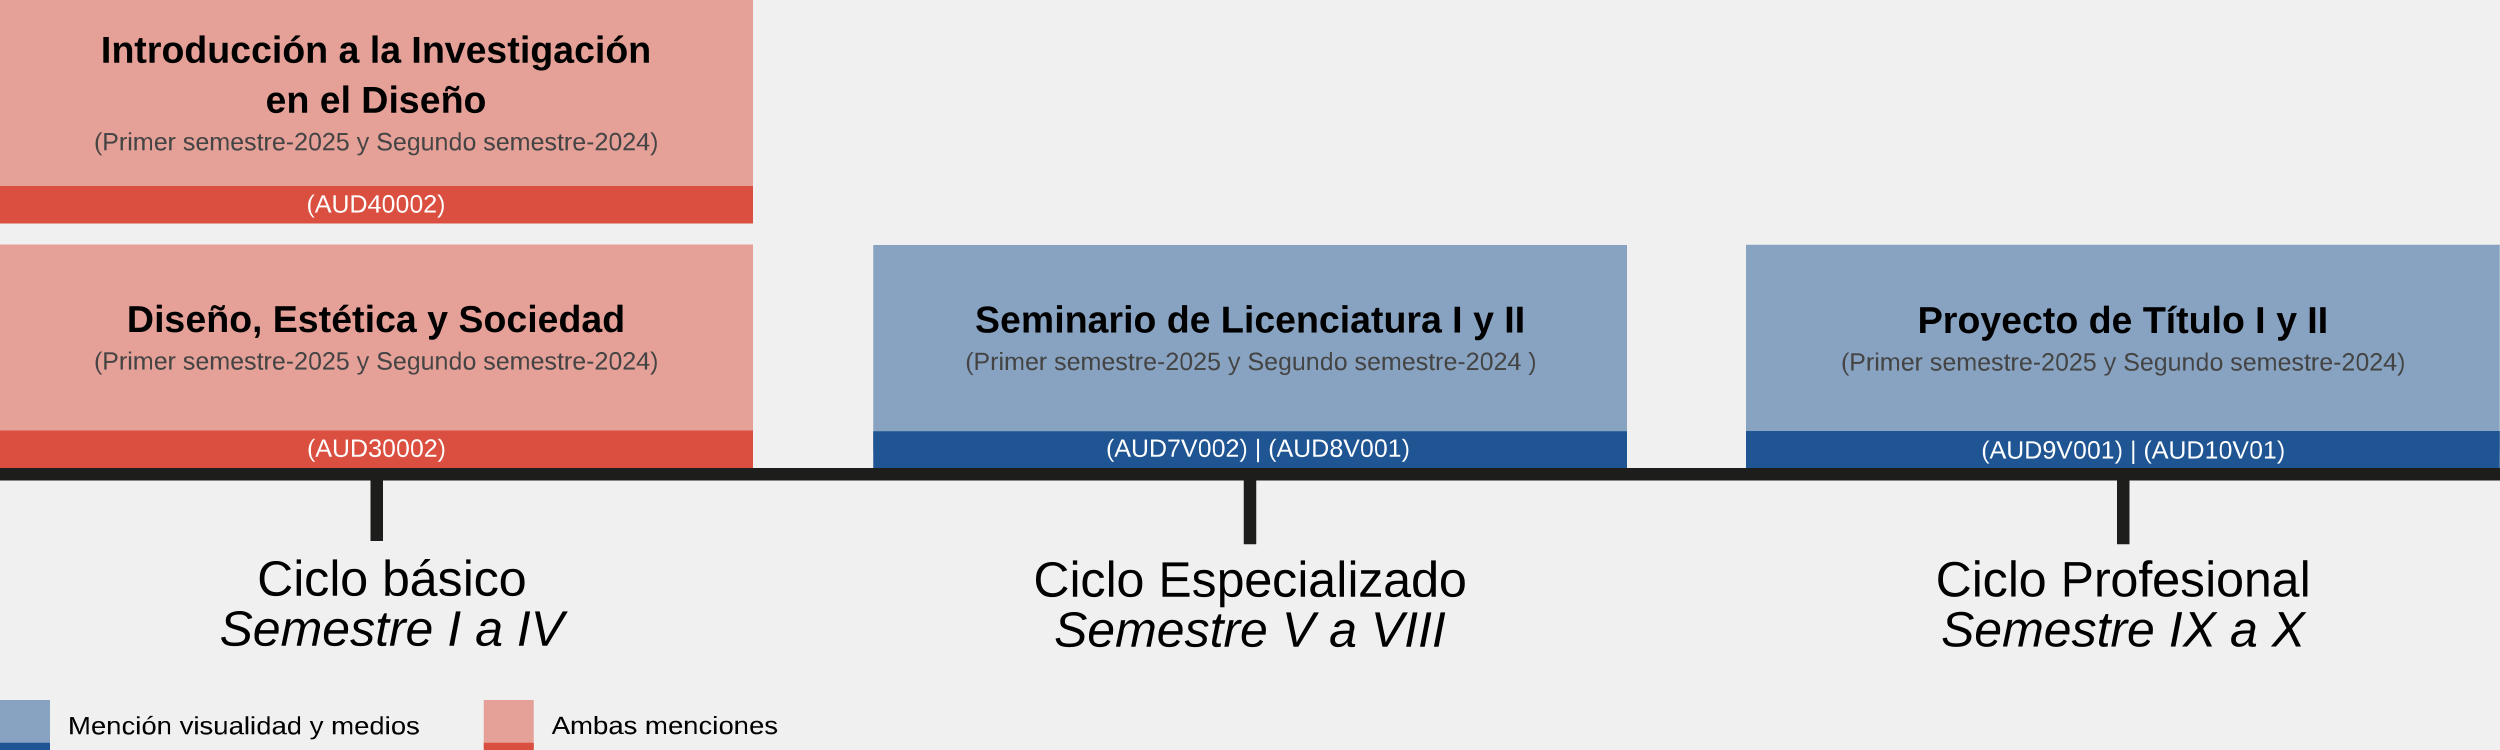
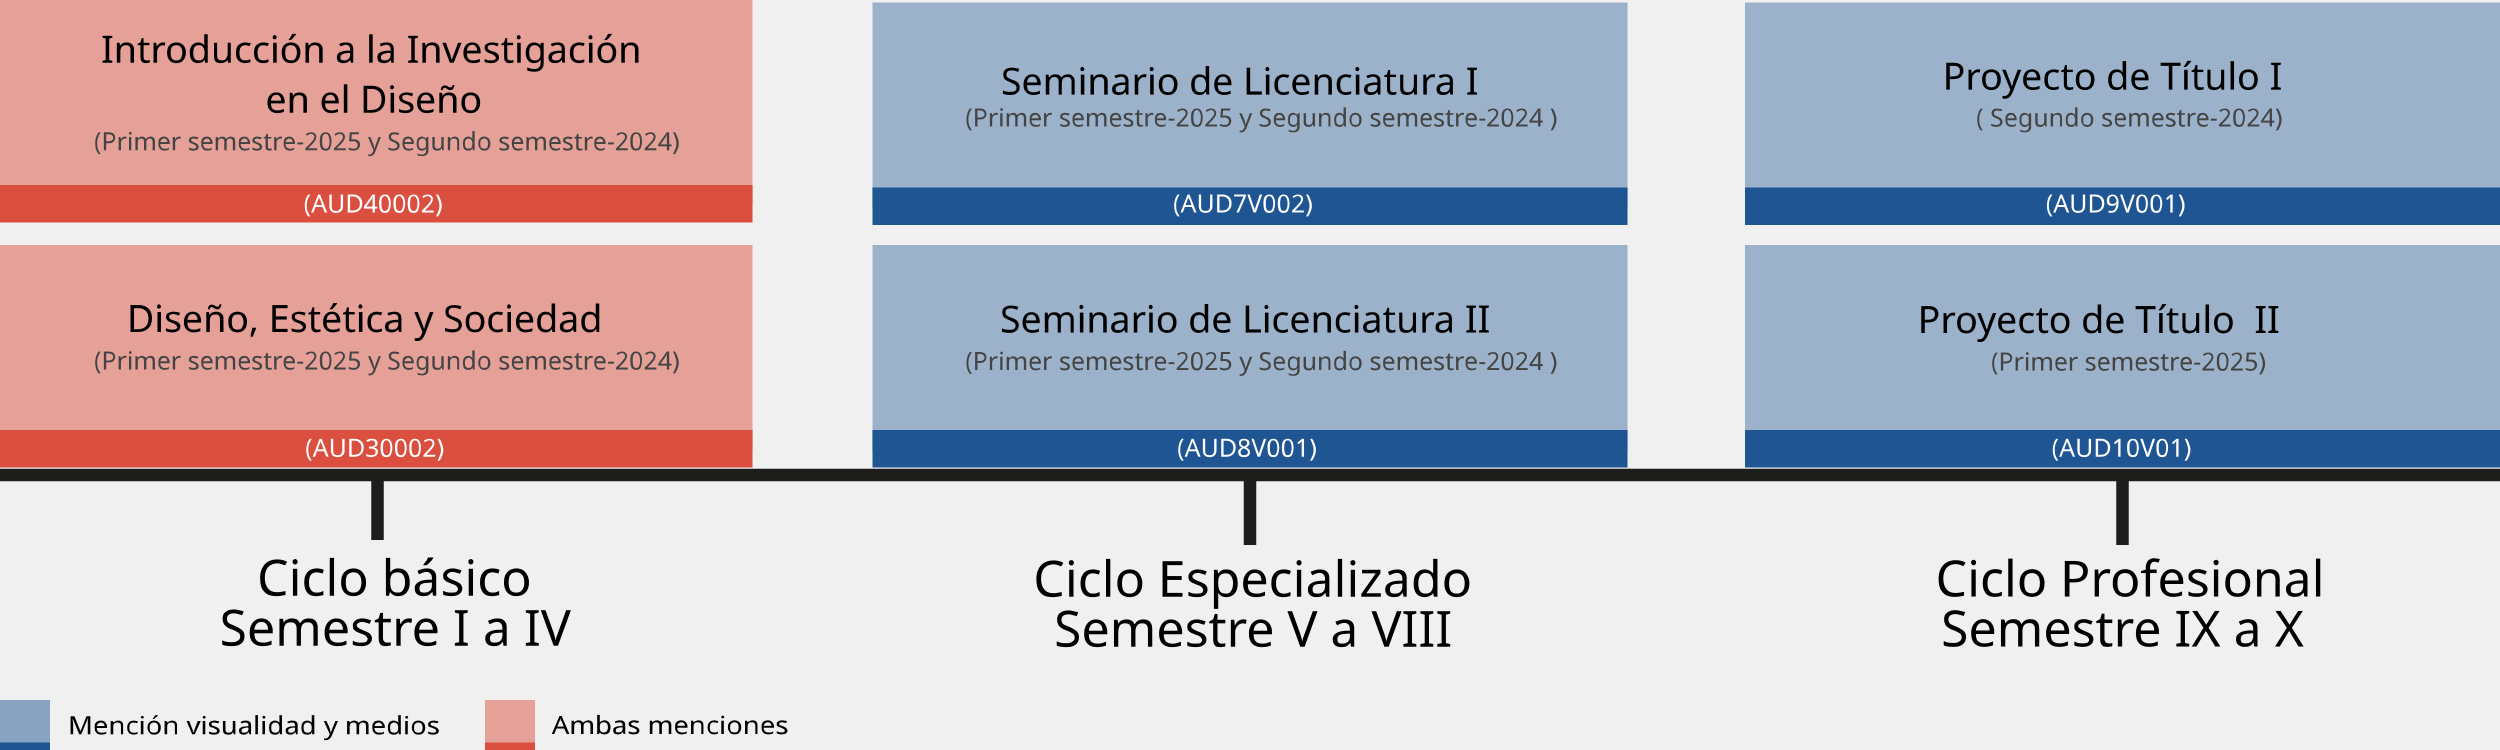
- <svg xmlns="http://www.w3.org/2000/svg" id="Capa_1" data-name="Capa 1" viewBox="0 0 100 30">
-   <defs>
-     <style>
-       .cls-1 {
-         font-family: Arial-BoldMT, Arial;
-         font-size: 1.5px;
-         font-weight: 700;
-       }
- 
-       .cls-1, .cls-2, .cls-3, .cls-4, .cls-5, .cls-6, .cls-7, .cls-8, .cls-9 {
-         isolation: isolate;
-       }
- 
-       .cls-10, .cls-2 {
-         fill: #1f5592;
-       }
- 
-       .cls-2, .cls-3 {
-         opacity: .5;
-       }
- 
-       .cls-3, .cls-11 {
-         fill: #da4f40;
-       }
- 
-       .cls-5, .cls-6, .cls-7, .cls-9 {
-         font-family: ArialMT, Arial;
-       }
- 
-       .cls-5, .cls-8 {
-         font-size: 2px;
-       }
- 
-       .cls-6 {
-         fill: #fff;
-       }
- 
-       .cls-6, .cls-7, .cls-9 {
-         font-size: 1px;
-       }
- 
-       .cls-7 {
-         fill: #444;
-       }
- 
-       .cls-8 {
-         font-family: Arial-ItalicMT, Arial;
-         font-style: italic;
-       }
- 
-       .cls-12 {
-         fill: none;
-         stroke: #1d1d1b;
-         stroke-miterlimit: 10;
-         stroke-width: .5px;
-       }
-     </style>
-   </defs>
+ <svg xmlns="http://www.w3.org/2000/svg" version="1.1" id="Capa_1" x="0px" y="0px" viewBox="0 0 100 30" style="enable-background:new 0 0 100 30;" xml:space="preserve">
+   <style type="text/css">
+ 	.st0{opacity:0.5;fill:#1F5592;enable-background:new    ;}
+ 	.st1{fill:#1F5592;}
+ 	.st2{font-family:'ArialMT';}
+ 	.st3{font-size:1px;}
+ 	.st4{opacity:0.5;fill:#DA4F40;enable-background:new    ;}
+ 	.st5{fill:#DA4F40;}
+ 	.st6{opacity:0.4;fill:#1F5592;enable-background:new    ;}
+ 	.st7{font-family:'Arial-BoldMT';}
+ 	.st8{font-size:1.5px;}
+ 	.st9{fill:#444444;}
+ 	.st10{fill:#FFFFFF;}
+ 	.st11{fill:none;stroke:#1D1D1B;stroke-width:0.5;stroke-miterlimit:10;}
+ 	.st12{font-size:2px;}
+ 	.st13{font-family:'Arial-ItalicMT';}
+ </style>
  <g id="Simbología">
    <g>
      <g>
-         <rect class="cls-2" y="28" width="2" height="1.92" />
-         <rect class="cls-10" y="29.71" width="2" height=".29" />
+         <rect y="28" class="st0" width="2" height="1.9" />
+         <rect y="29.7" class="st1" width="2" height="0.3" />
      </g>
-       <g class="cls-4">
-         <text class="cls-9" transform="translate(2.72 29.37) scale(1.1 1)">
-           <tspan x="0" y="0">Mención visualidad y medios</tspan>
-         </text>
+       <g>
+         <text transform="matrix(1.1 0 0 1 2.7202 29.3701)" class="st2 st3">Mención visualidad y medios</text>
      </g>
    </g>
    <g>
      <g>
-         <rect class="cls-3" x="19.35" y="28" width="2" height="1.92" />
-         <rect class="cls-11" x="19.35" y="29.71" width="2" height=".29" />
+         <rect x="19.4" y="28" class="st4" width="2" height="1.9" />
+         <rect x="19.4" y="29.7" class="st5" width="2" height="0.3" />
      </g>
-       <g class="cls-4">
-         <text class="cls-9" transform="translate(22.07 29.36) scale(1.1 1)">
-           <tspan x="0" y="0">Ambas menciones</tspan>
-         </text>
+       <g>
+         <text transform="matrix(1.1 0 0 1 22.0703 29.3599)" class="st2 st3">Ambas menciones</text>
      </g>
    </g>
  </g>
-   <g id="Cuadros">
-     <g>
-       <rect class="cls-2" x="69.84" y="9.79" width="30.15" height="8.25" />
-       <rect class="cls-10" x="69.84" y="17.24" width="30.15" height="1.49" />
-     </g>
-     <g>
-       <rect class="cls-2" x="34.93" y="9.8" width="30.15" height="8.24" />
-       <rect class="cls-10" x="34.93" y="17.25" width="30.15" height="1.49" />
-     </g>
-     <g>
-       <rect class="cls-3" x="-.03" y="9.78" width="30.15" height="8.2" />
-       <rect class="cls-11" x="-.03" y="17.22" width="30.15" height="1.5" />
-     </g>
-     <g class="cls-4">
-       <text class="cls-1" transform="translate(5.08 13.28)">
-         <tspan x="0" y="0">Diseño, Estética y Sociedad</tspan>
-       </text>
-       <text class="cls-7" transform="translate(3.76 14.78)">
-         <tspan x="0" y="0">(Primer semestre-2025 y Segundo semestre-2024)</tspan>
-       </text>
-     </g>
-     <g class="cls-4">
-       <text class="cls-1" transform="translate(39 13.3)">
-         <tspan x="0" y="0">Seminario de Licenciatura I y II</tspan>
-       </text>
-       <text class="cls-7" transform="translate(38.61 14.8)">
-         <tspan x="0" y="0">(Primer semestre-2025 y Segundo semestre-2024 )</tspan>
-       </text>
-     </g>
-     <g class="cls-4">
-       <text class="cls-1" transform="translate(76.71 13.32)">
-         <tspan x="0" y="0">Proyecto de Título I y II</tspan>
-       </text>
-       <text class="cls-7" transform="translate(73.64 14.82)">
-         <tspan x="0" y="0">(Primer semestre-2025 y Segundo semestre-2024)</tspan>
-       </text>
-     </g>
-     <g class="cls-4">
-       <text class="cls-6" transform="translate(12.28 18.27)">
-         <tspan x="0" y="0">(AUD30002)</tspan>
-       </text>
-     </g>
-     <g>
-       <rect class="cls-3" x="-.03" y="0" width="30.15" height="8.2" />
-       <rect class="cls-11" x="-.03" y="7.44" width="30.15" height="1.5" />
-     </g>
-     <g class="cls-4">
-       <text class="cls-1" transform="translate(4.04 2.51)">
-         <tspan x="0" y="0">Introducción a la Investigación </tspan>
-       </text>
-       <text class="cls-1" transform="translate(10.62 4.51)">
-         <tspan x="0" y="0">en el Diseño</tspan>
-       </text>
-       <text class="cls-7" transform="translate(3.76 6.01)">
-         <tspan x="0" y="0">(Primer semestre-2025 y Segundo semestre-2024)</tspan>
-       </text>
-     </g>
-     <g class="cls-4">
-       <text class="cls-6" transform="translate(12.26 8.5)">
-         <tspan x="0" y="0">(AUD40002)</tspan>
-       </text>
-     </g>
-     <g class="cls-4">
-       <text class="cls-6" transform="translate(79.25 18.34)">
-         <tspan x="0" y="0">(AUD9V001) | (AUD10V01)</tspan>
-       </text>
-     </g>
-     <g class="cls-4">
-       <text class="cls-6" transform="translate(44.24 18.27)">
-         <tspan x="0" y="0">(AUD7V002) | (AUD8V001)</tspan>
-       </text>
-     </g>
+   <g>
+     <rect x="69.8" y="9.8" class="st6" width="30.2" height="8.3" />
+     <rect x="69.8" y="17.2" class="st1" width="30.2" height="1.5" />
+   </g>
+   <g>
+     <rect x="34.9" y="9.8" class="st6" width="30.2" height="8.2" />
+     <rect x="34.9" y="17.2" class="st1" width="30.2" height="1.5" />
+   </g>
+   <g>
+     <rect x="0" y="9.8" class="st4" width="30.1" height="8.2" />
+     <rect x="0" y="17.2" class="st5" width="30.1" height="1.5" />
+   </g>
+   <g>
+     <text transform="matrix(1 0 0 1 5.08 13.28)" class="st7 st8">Diseño, Estética y Sociedad</text>
+     <text transform="matrix(1 0 0 1 3.76 14.78)" class="st9 st2 st3">(Primer semestre-2025 y Segundo semestre-2024)</text>
+   </g>
+   <g>
+     <text transform="matrix(1 0 0 1 40 13.3)" class="st7 st8">Seminario de Licenciatura II</text>
+     <text transform="matrix(1 0 0 1 38.61 14.8)" class="st9 st2 st3">(Primer semestre-2025 y Segundo semestre-2024 )</text>
+   </g>
+   <g>
+     <text transform="matrix(1 0 0 1 76.71 13.32)" class="st7 st8">Proyecto de Título  II</text>
+     <text transform="matrix(1 0 0 1 79.64 14.82)" class="st9 st2 st3">(Primer semestre-2025)</text>
+   </g>
+   <g>
+     <text transform="matrix(1 0 0 1 12.2052 18.27)" class="st10 st2 st3">(AUD30002)</text>
+   </g>
+   <g>
+     <rect x="0" class="st4" width="30.1" height="8.2" />
+     <rect x="0" y="7.4" class="st5" width="30.1" height="1.5" />
+   </g>
+   <g>
+     <text transform="matrix(1 0 0 1 4.04 2.51)" class="st7 st8">Introducción a la Investigación</text>
+     <text transform="matrix(1 0 0 1 10.62 4.51)" class="st7 st8">en el Diseño</text>
+     <text transform="matrix(1 0 0 1 3.76 6.01)" class="st9 st2 st3">(Primer semestre-2025 y Segundo semestre-2024)</text>
+   </g>
+   <g>
+     <text transform="matrix(1 0 0 1 12.1439 8.5)" class="st10 st2 st3">(AUD40002)</text>
+   </g>
+   <g>
+     <text transform="matrix(1 0 0 1 82.0637 18.2697)" class="st10 st2 st3">(AUD10V01)</text>
+   </g>
+   <rect x="69.8" y="0.1" class="st6" width="30.2" height="8.3" />
+   <rect x="69.8" y="7.5" class="st1" width="30.2" height="1.5" />
+   <g>
+     <text transform="matrix(1 0 0 1 77.71 3.5871)" class="st7 st8">Proyecto de Título I </text>
+     <text transform="matrix(1 0 0 1 79.0433 5.0598)" class="st9 st2 st3">( Segundo semestre-2024)</text>
+   </g>
+   <g>
+     <text transform="matrix(1 0 0 1 81.8287 8.5)" class="st10 st2 st3">(AUD9V001) </text>
+   </g>
+   <g>
+     <text transform="matrix(1 0 0 1 47.0831 18.27)" class="st10 st2 st3">(AUD8V001)</text>
+   </g>
+   <g>
+     <rect x="34.9" y="0.1" class="st6" width="30.2" height="8.2" />
+     <rect x="34.9" y="7.5" class="st1" width="30.2" height="1.5" />
+   </g>
+   <g>
+     <text transform="matrix(1 0 0 1 40.0381 3.7841)" class="st7 st8">Seminario de Licenciatura I </text>
+     <text transform="matrix(1 0 0 1 38.61 5.0595)" class="st9 st2 st3">(Primer semestre-2025 y Segundo semestre-2024 )</text>
+   </g>
+   <g>
+     <text transform="matrix(1 0 0 1 46.9197 8.4998)" class="st10 st2 st3">(AUD7V002) </text>
  </g>
  <g id="Línea">
    <g>
-       <line class="cls-12" x1="15.07" y1="21.64" x2="15.07" y2="18.84" />
-       <line class="cls-12" y1="18.97" x2="100" y2="18.97" />
-       <line class="cls-12" x1="50" y1="21.77" x2="50" y2="18.97" />
-       <line class="cls-12" x1="84.93" y1="21.77" x2="84.93" y2="18.97" />
+       <line class="st11" x1="15.1" y1="21.6" x2="15.1" y2="18.8" />
+       <line class="st11" x1="0" y1="19" x2="100" y2="19" />
+       <line class="st11" x1="50" y1="21.8" x2="50" y2="19" />
+       <line class="st11" x1="84.9" y1="21.8" x2="84.9" y2="19" />
    </g>
-     <g class="cls-4">
-       <text class="cls-5" transform="translate(10.28 23.83)">
-         <tspan x="0" y="0">Ciclo básico</tspan>
-       </text>
-       <text class="cls-8" transform="translate(8.78 25.83)">
-         <tspan x="0" y="0">Semestre I a IV</tspan>
-       </text>
+     <g>
+       <text transform="matrix(1 0 0 1 10.28 23.83)" class="st2 st12">Ciclo básico</text>
+       <text transform="matrix(1 0 0 1 8.78 25.83)" class="st13 st12">Semestre I a IV</text>
    </g>
-     <g class="cls-4">
-       <text class="cls-5" transform="translate(41.33 23.87)">
-         <tspan x="0" y="0">Ciclo Especializado</tspan>
-       </text>
-       <text class="cls-8" transform="translate(42.16 25.87)">
-         <tspan x="0" y="0">Semestre V a VIII</tspan>
-       </text>
+     <g>
+       <text transform="matrix(1 0 0 1 41.33 23.87)" class="st2 st12">Ciclo Especializado</text>
+       <text transform="matrix(1 0 0 1 42.16 25.87)" class="st13 st12">Semestre V a VIII</text>
    </g>
-     <g class="cls-4">
-       <text class="cls-5" transform="translate(77.42 23.86)">
-         <tspan x="0" y="0">Ciclo Profesional</tspan>
-       </text>
-       <text class="cls-8" transform="translate(77.64 25.86)">
-         <tspan x="0" y="0">Semestre IX a X</tspan>
-       </text>
+     <g>
+       <text transform="matrix(1 0 0 1 77.42 23.86)" class="st2 st12">Ciclo Profesional</text>
+       <text transform="matrix(1 0 0 1 77.64 25.86)" class="st13 st12">Semestre IX a X</text>
    </g>
  </g>
</svg>
